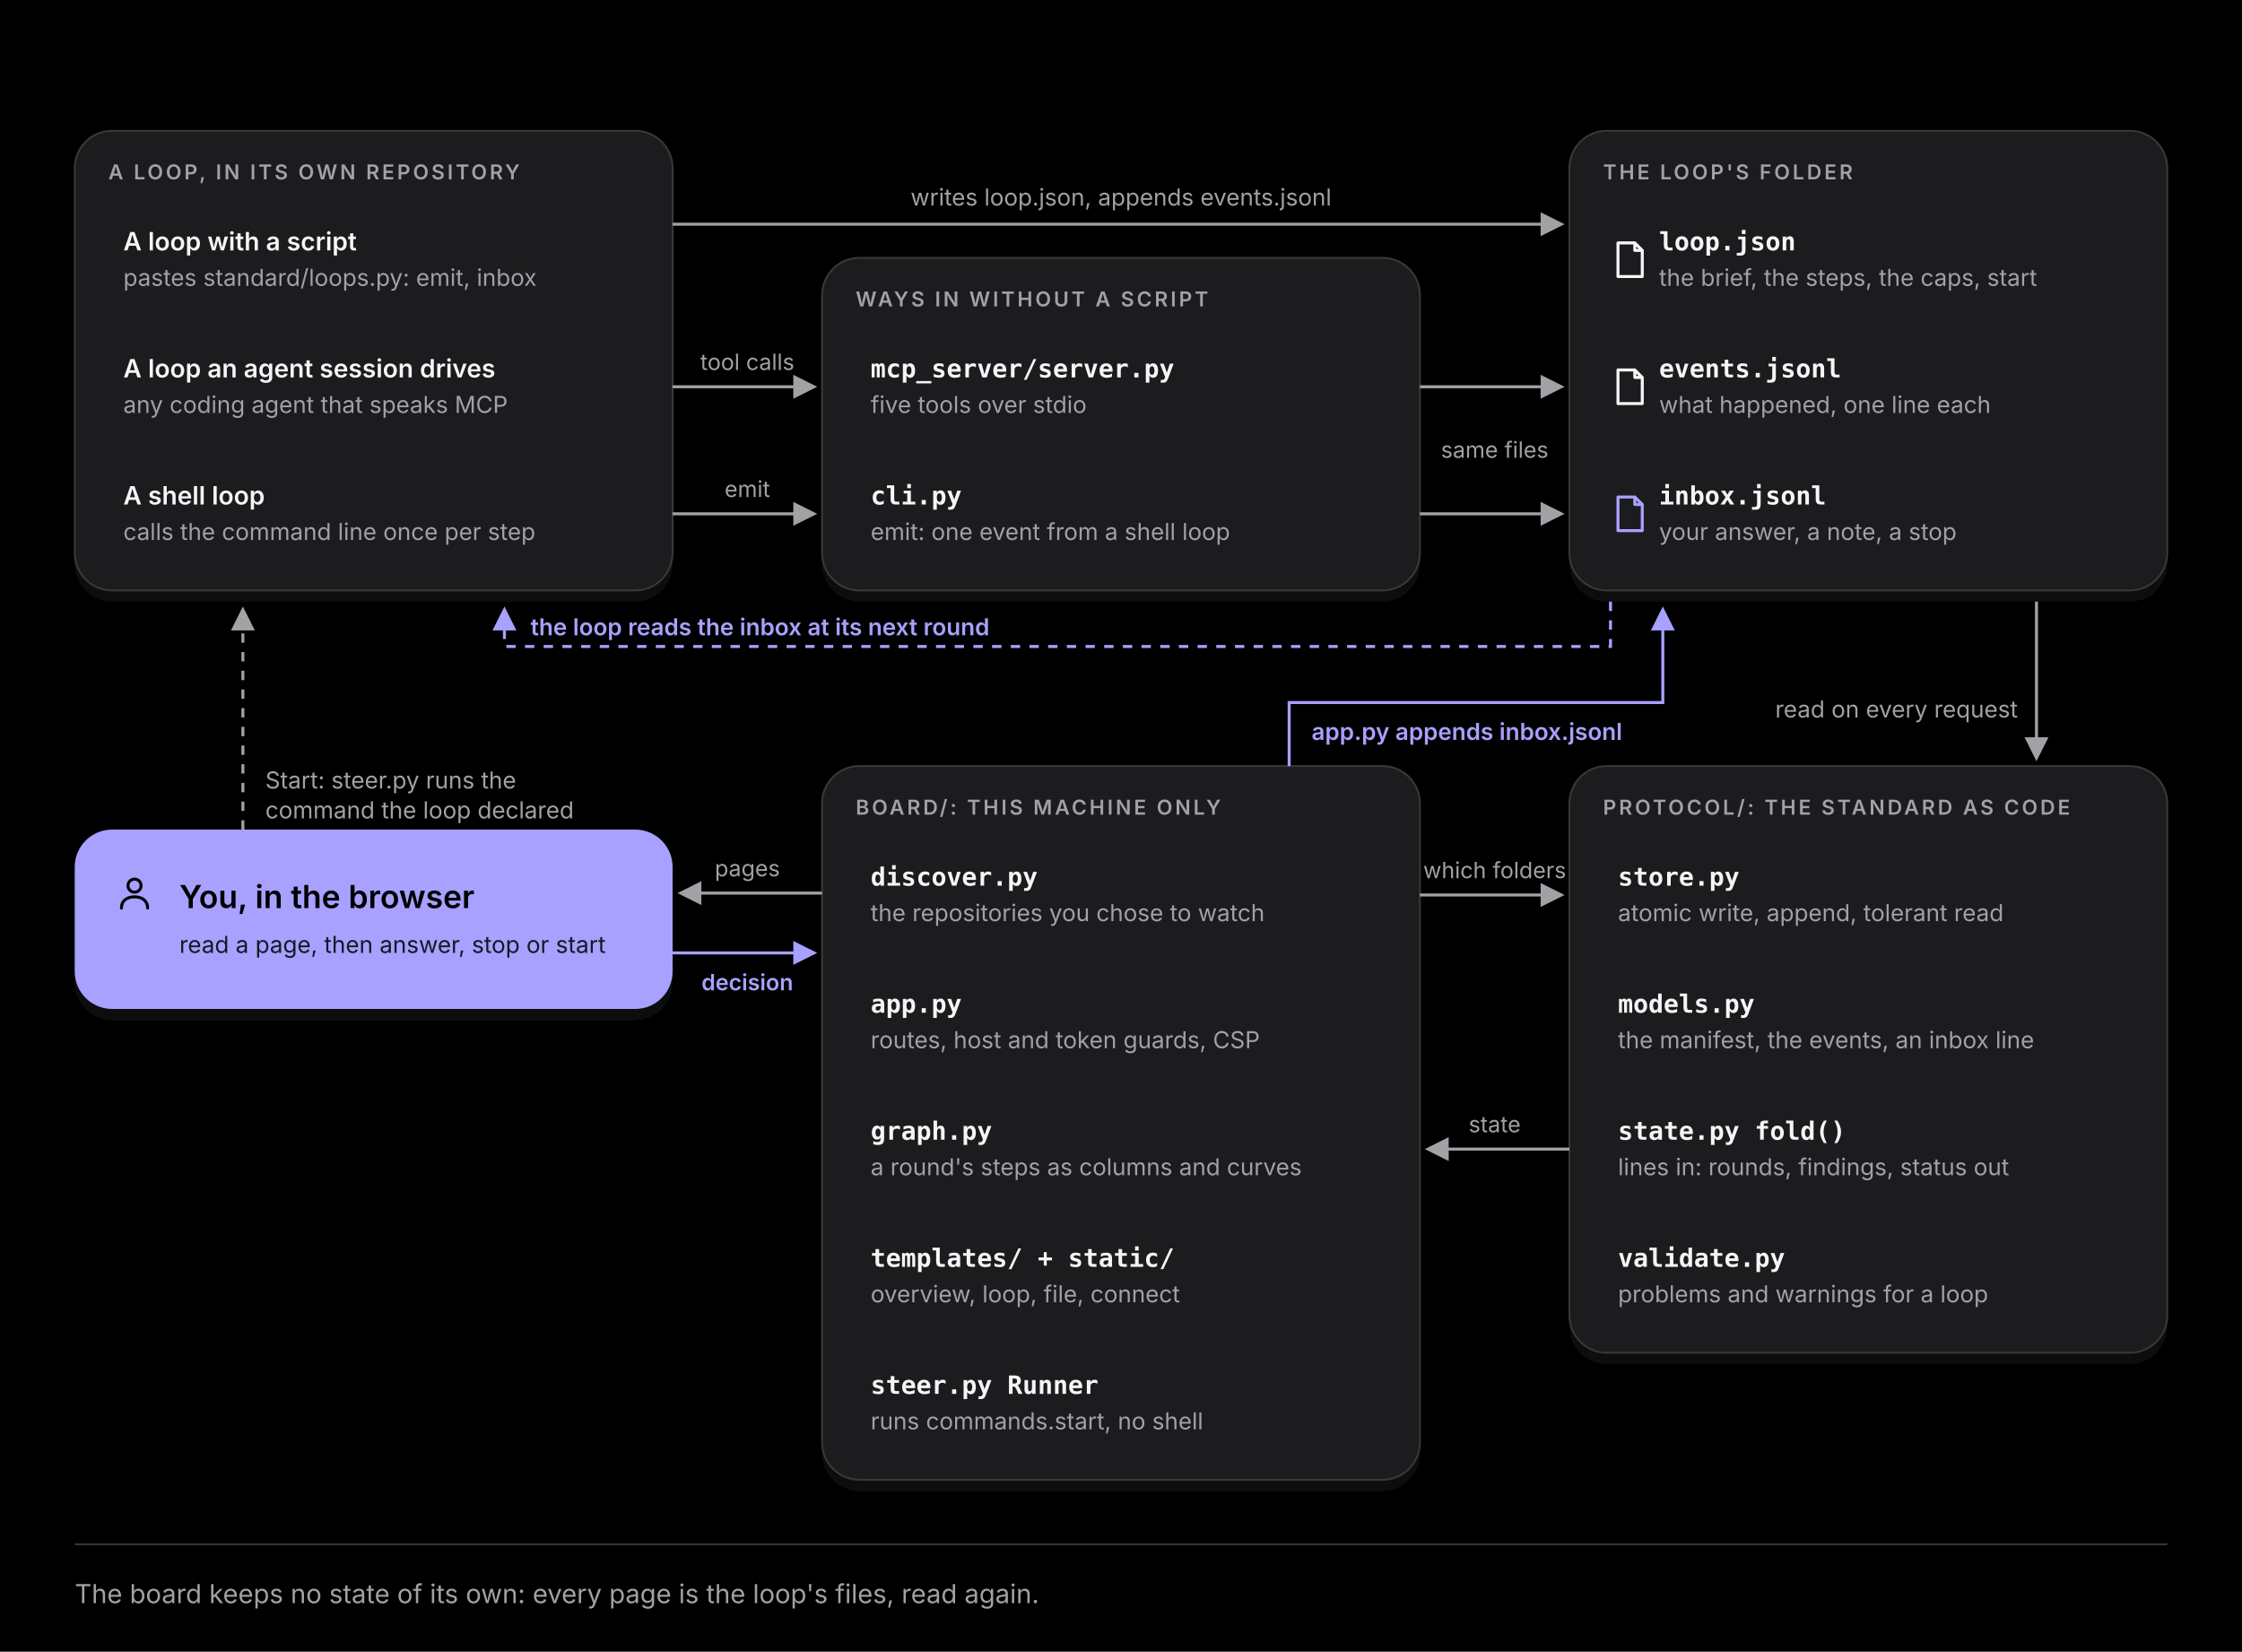
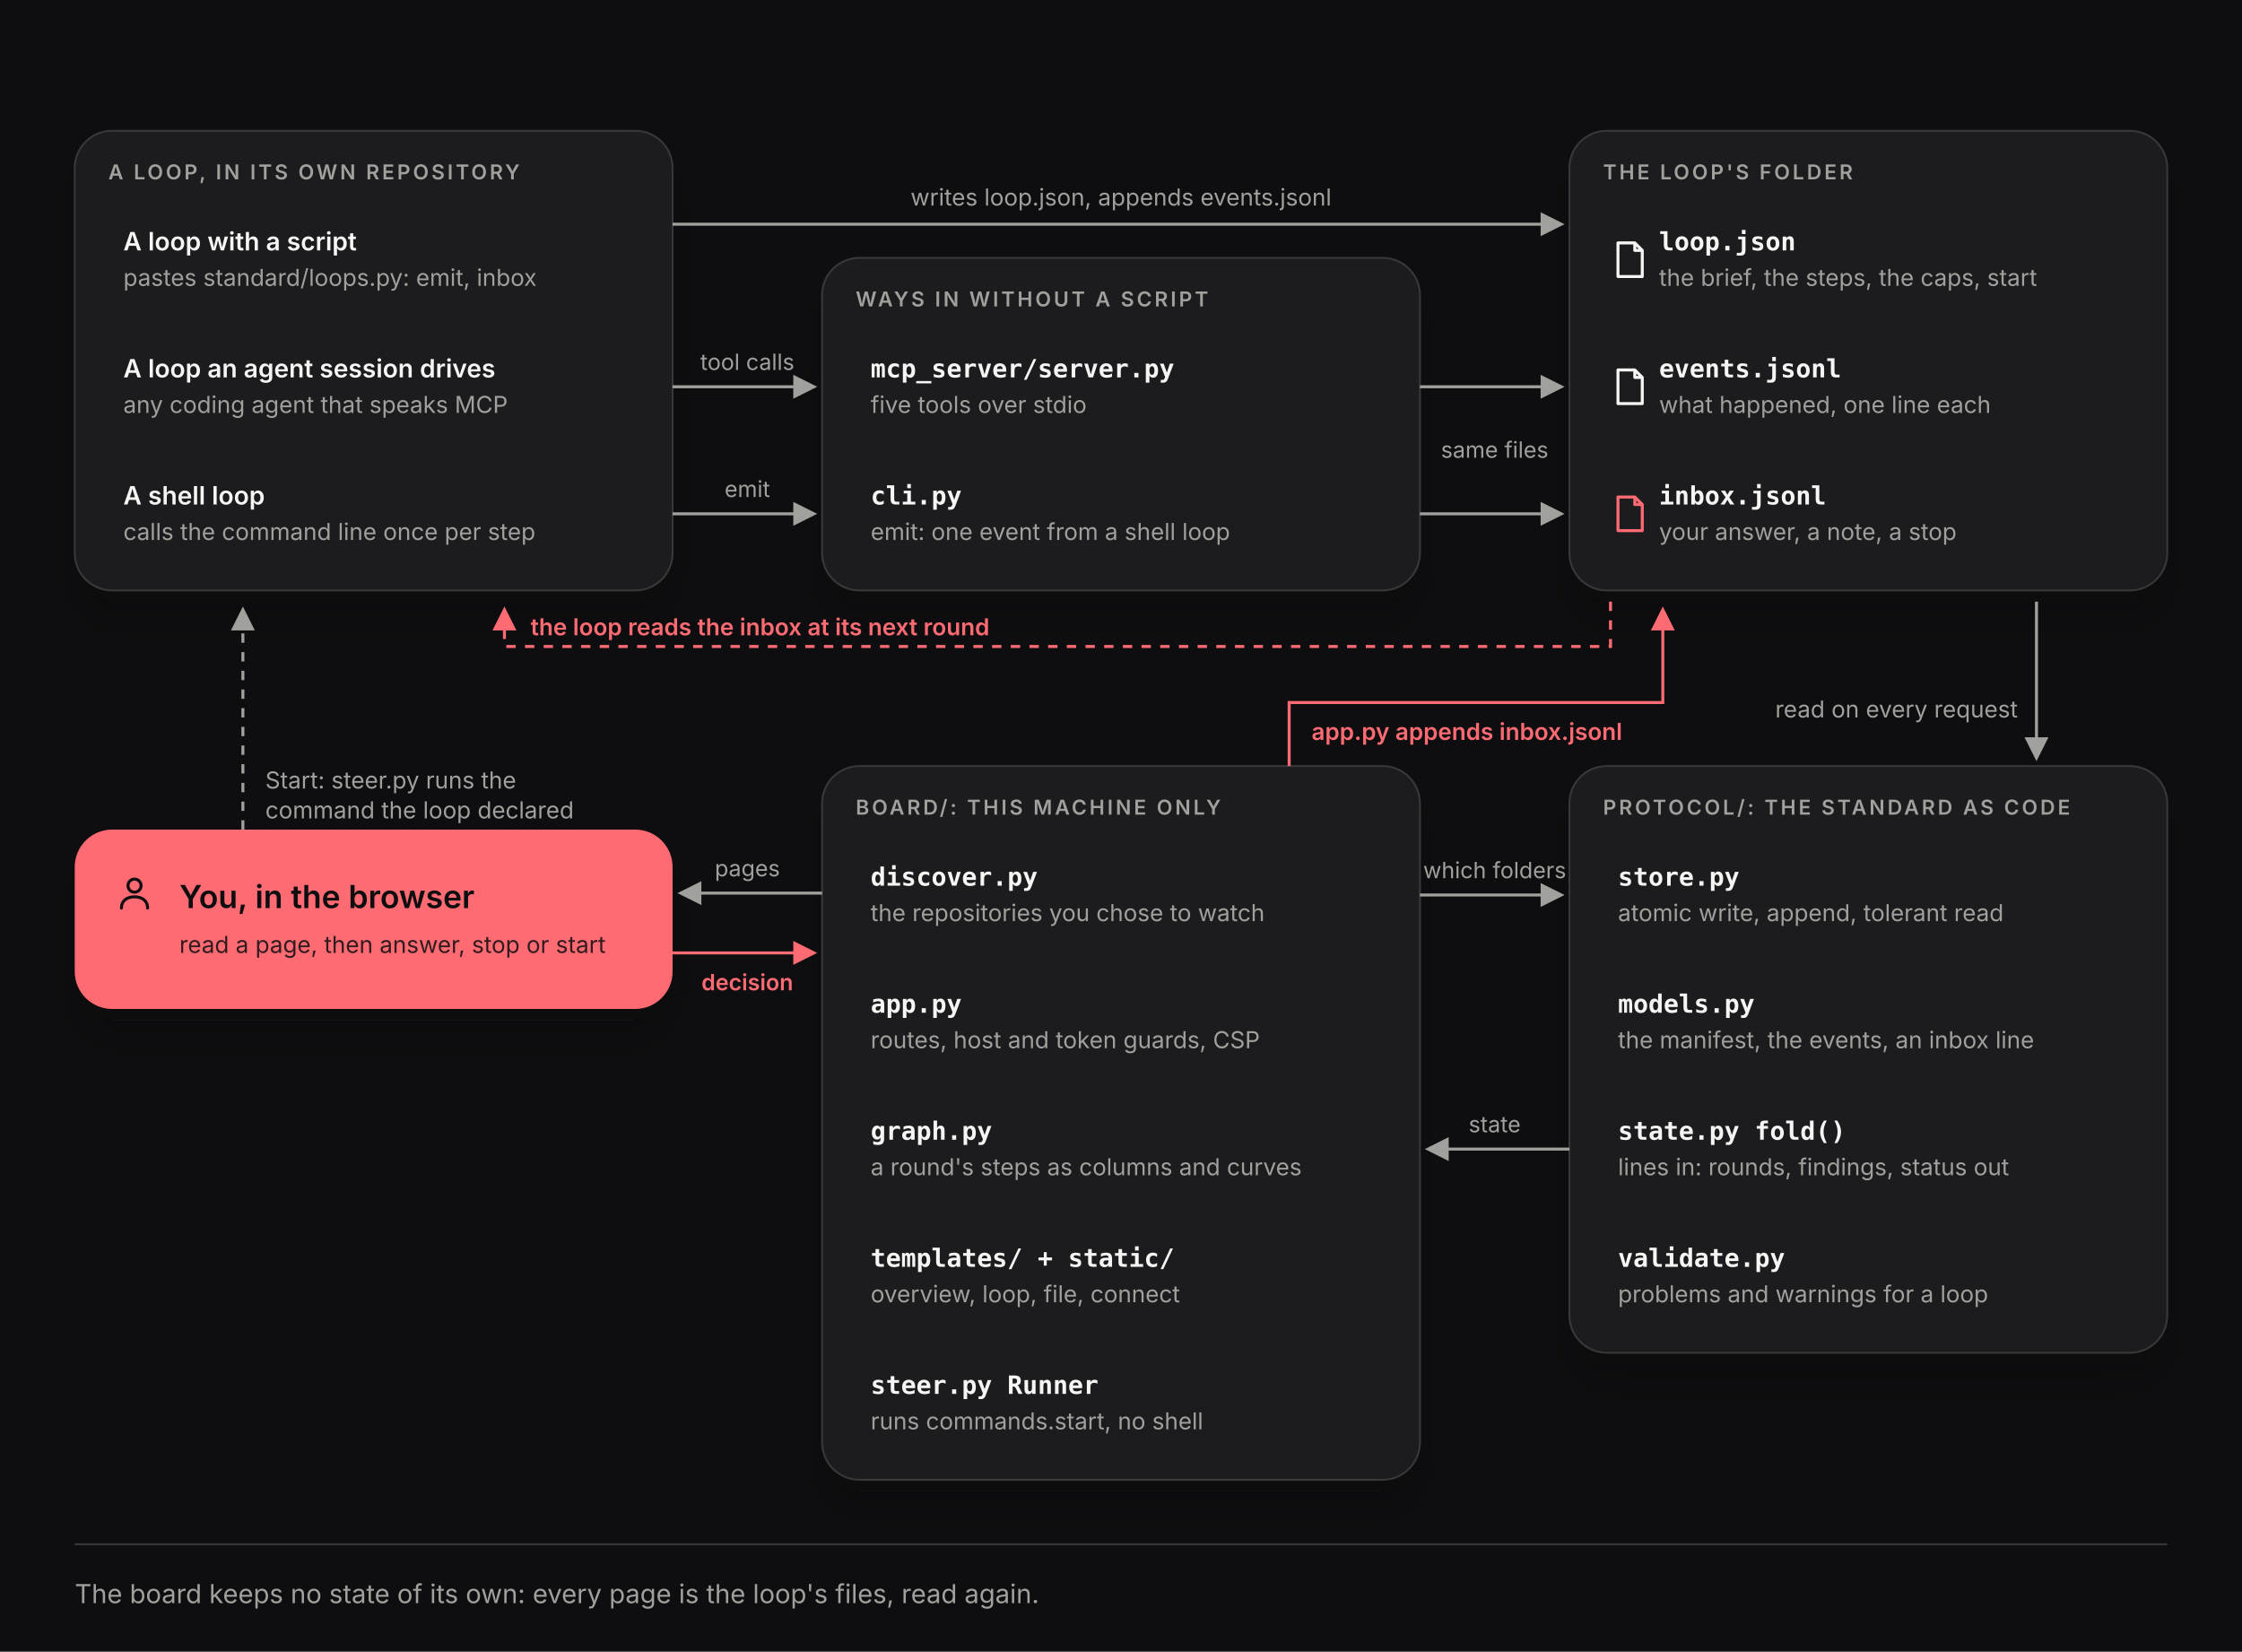
<svg xmlns="http://www.w3.org/2000/svg" width="1200" height="884" viewBox="0 0 1200 884" role="img" aria-label="The parts of Loopcaptain, file by file. A loop in its own repository writes loop.json and appends events.jsonl, either from a script that pastes the helper, or through the MCP server or the command line, which write the same files. The board finds the watched repositories, reads the folder through protocol/store.py on every request, folds the lines into a state in protocol/state.py and renders pages. You read a page and decide: an answer or a stop is appended to inbox.jsonl by app.py, which the loop reads at its next round, and Start runs the one command the loop declared.">
-   <rect width="1200" height="884" fill="#000000" />
+   <rect width="1200" height="884" fill="#0E0E10" />
  <defs>
    <marker id="tip" viewBox="0 0 8 8" refX="6.5" refY="4" markerWidth="8" markerHeight="8" orient="auto-start-reverse">
-       <path d="M0 0 L8 4 L0 8 z" fill="#A1A1A6" />
+       <path d="M0 0 L8 4 L0 8 z" fill="#A0A09C" />
    </marker>
    <marker id="tip-red" viewBox="0 0 8 8" refX="6.5" refY="4" markerWidth="8" markerHeight="8" orient="auto-start-reverse">
-       <path d="M0 0 L8 4 L0 8 z" fill="#A8A1FF" />
+       <path d="M0 0 L8 4 L0 8 z" fill="#FF6B73" />
    </marker>
    <filter id="lift" x="-10%" y="-10%" width="120%" height="130%">
      <feDropShadow dx="0" dy="10" stdDeviation="9" flood-color="#000000" flood-opacity="0.16" />
    </filter>
  </defs>
  <g font-family="Inter Tight, Inter, ui-sans-serif, -apple-system, Segoe UI, Helvetica, Arial, sans-serif">
    <rect x="40" y="76" width="320" height="246" rx="20" fill="#0A0A0B" filter="url(#lift)" />
-     <rect x="40" y="70" width="320" height="246" rx="20" fill="#1C1C1E" stroke="#38383A" />
-     <text x="58" y="96" font-size="11" font-weight="600" fill="#A1A1A6" letter-spacing="1.4">A LOOP, IN ITS OWN REPOSITORY</text>
-     <rect x="52" y="110" width="-22.8" height="58" rx="12" fill="#1C1C1E" stroke="#38383A" stroke-width="1.2" />
-     <text x="66" y="134" font-size="13.5" font-weight="600" fill="#F5F5F7" font-family="Inter Tight, Inter, ui-sans-serif, -apple-system, Segoe UI, Helvetica, Arial, sans-serif">A loop with a script</text>
-     <text x="66" y="153" font-size="12.5" font-weight="400" fill="#A1A1A6">pastes standard/loops.py: emit, inbox</text>
-     <rect x="52" y="178" width="-22.8" height="58" rx="12" fill="#1C1C1E" stroke="#38383A" stroke-width="1.2" />
-     <text x="66" y="202" font-size="13.5" font-weight="600" fill="#F5F5F7" font-family="Inter Tight, Inter, ui-sans-serif, -apple-system, Segoe UI, Helvetica, Arial, sans-serif">A loop an agent session drives</text>
-     <text x="66" y="221" font-size="12.5" font-weight="400" fill="#A1A1A6">any coding agent that speaks MCP</text>
-     <rect x="52" y="246" width="-22.8" height="58" rx="12" fill="#1C1C1E" stroke="#38383A" stroke-width="1.2" />
-     <text x="66" y="270" font-size="13.5" font-weight="600" fill="#F5F5F7" font-family="Inter Tight, Inter, ui-sans-serif, -apple-system, Segoe UI, Helvetica, Arial, sans-serif">A shell loop</text>
-     <text x="66" y="289" font-size="12.5" font-weight="400" fill="#A1A1A6">calls the command line once per step</text>
+     <rect x="40" y="70" width="320" height="246" rx="20" fill="#1C1C1F" stroke="#38383A" />
+     <text x="58" y="96" font-size="11" font-weight="600" fill="#A0A09C" letter-spacing="1.4">A LOOP, IN ITS OWN REPOSITORY</text>
+     <rect x="52" y="110" width="-22.8" height="58" rx="12" fill="#1C1C1F" stroke="#38383A" stroke-width="1.2" />
+     <text x="66" y="134" font-size="13.5" font-weight="600" fill="#F5F5F3" font-family="Inter Tight, Inter, ui-sans-serif, -apple-system, Segoe UI, Helvetica, Arial, sans-serif">A loop with a script</text>
+     <text x="66" y="153" font-size="12.5" font-weight="400" fill="#A0A09C">pastes standard/loops.py: emit, inbox</text>
+     <rect x="52" y="178" width="-22.8" height="58" rx="12" fill="#1C1C1F" stroke="#38383A" stroke-width="1.2" />
+     <text x="66" y="202" font-size="13.5" font-weight="600" fill="#F5F5F3" font-family="Inter Tight, Inter, ui-sans-serif, -apple-system, Segoe UI, Helvetica, Arial, sans-serif">A loop an agent session drives</text>
+     <text x="66" y="221" font-size="12.5" font-weight="400" fill="#A0A09C">any coding agent that speaks MCP</text>
+     <rect x="52" y="246" width="-22.8" height="58" rx="12" fill="#1C1C1F" stroke="#38383A" stroke-width="1.2" />
+     <text x="66" y="270" font-size="13.5" font-weight="600" fill="#F5F5F3" font-family="Inter Tight, Inter, ui-sans-serif, -apple-system, Segoe UI, Helvetica, Arial, sans-serif">A shell loop</text>
+     <text x="66" y="289" font-size="12.5" font-weight="400" fill="#A0A09C">calls the command line once per step</text>
    <rect x="440" y="144" width="320" height="178" rx="20" fill="#0A0A0B" filter="url(#lift)" />
-     <rect x="440" y="138" width="320" height="178" rx="20" fill="#1C1C1E" stroke="#38383A" />
-     <text x="458" y="164" font-size="11" font-weight="600" fill="#A1A1A6" letter-spacing="1.4">WAYS IN WITHOUT A SCRIPT</text>
-     <rect x="452" y="178" width="-22.8" height="58" rx="12" fill="#1C1C1E" stroke="#38383A" stroke-width="1.2" />
-     <text x="466" y="202" font-size="13.5" font-weight="600" fill="#F5F5F7" font-family="ui-monospace, SF Mono, Menlo, monospace">mcp_server/server.py</text>
-     <text x="466" y="221" font-size="12.5" font-weight="400" fill="#A1A1A6">five tools over stdio</text>
-     <rect x="452" y="246" width="-22.8" height="58" rx="12" fill="#1C1C1E" stroke="#38383A" stroke-width="1.2" />
-     <text x="466" y="270" font-size="13.5" font-weight="600" fill="#F5F5F7" font-family="ui-monospace, SF Mono, Menlo, monospace">cli.py</text>
-     <text x="466" y="289" font-size="12.5" font-weight="400" fill="#A1A1A6">emit: one event from a shell loop</text>
+     <rect x="440" y="138" width="320" height="178" rx="20" fill="#1C1C1F" stroke="#38383A" />
+     <text x="458" y="164" font-size="11" font-weight="600" fill="#A0A09C" letter-spacing="1.4">WAYS IN WITHOUT A SCRIPT</text>
+     <rect x="452" y="178" width="-22.8" height="58" rx="12" fill="#1C1C1F" stroke="#38383A" stroke-width="1.2" />
+     <text x="466" y="202" font-size="13.5" font-weight="600" fill="#F5F5F3" font-family="ui-monospace, SF Mono, Menlo, monospace">mcp_server/server.py</text>
+     <text x="466" y="221" font-size="12.5" font-weight="400" fill="#A0A09C">five tools over stdio</text>
+     <rect x="452" y="246" width="-22.8" height="58" rx="12" fill="#1C1C1F" stroke="#38383A" stroke-width="1.2" />
+     <text x="466" y="270" font-size="13.5" font-weight="600" fill="#F5F5F3" font-family="ui-monospace, SF Mono, Menlo, monospace">cli.py</text>
+     <text x="466" y="289" font-size="12.5" font-weight="400" fill="#A0A09C">emit: one event from a shell loop</text>
    <rect x="840" y="76" width="320" height="246" rx="20" fill="#0A0A0B" filter="url(#lift)" />
-     <rect x="840" y="70" width="320" height="246" rx="20" fill="#1C1C1E" stroke="#38383A" />
-     <text x="858" y="96" font-size="11" font-weight="600" fill="#A1A1A6" letter-spacing="1.4">THE LOOP'S FOLDER</text>
-     <rect x="852" y="110" width="-22.8" height="58" rx="12" fill="#1C1C1E" stroke="#38383A" stroke-width="1.2" />
-     <g transform="translate(860 127)" fill="none" stroke="#F5F5F7" stroke-width="1.6" stroke-linecap="round" stroke-linejoin="round">
+     <rect x="840" y="70" width="320" height="246" rx="20" fill="#1C1C1F" stroke="#38383A" />
+     <text x="858" y="96" font-size="11" font-weight="600" fill="#A0A09C" letter-spacing="1.4">THE LOOP'S FOLDER</text>
+     <rect x="852" y="110" width="-22.8" height="58" rx="12" fill="#1C1C1F" stroke="#38383A" stroke-width="1.2" />
+     <g transform="translate(860 127)" fill="none" stroke="#F5F5F3" stroke-width="1.6" stroke-linecap="round" stroke-linejoin="round">
      <path d="M6 3h9l4 4v14H6z M15 3v4h4" />
    </g>
-     <text x="888" y="134" font-size="13.5" font-weight="600" fill="#F5F5F7" font-family="ui-monospace, SF Mono, Menlo, monospace">loop.json</text>
-     <text x="888" y="153" font-size="12.5" font-weight="400" fill="#A1A1A6">the brief, the steps, the caps, start</text>
-     <rect x="852" y="178" width="-22.8" height="58" rx="12" fill="#1C1C1E" stroke="#38383A" stroke-width="1.2" />
-     <g transform="translate(860 195)" fill="none" stroke="#F5F5F7" stroke-width="1.6" stroke-linecap="round" stroke-linejoin="round">
+     <text x="888" y="134" font-size="13.5" font-weight="600" fill="#F5F5F3" font-family="ui-monospace, SF Mono, Menlo, monospace">loop.json</text>
+     <text x="888" y="153" font-size="12.5" font-weight="400" fill="#A0A09C">the brief, the steps, the caps, start</text>
+     <rect x="852" y="178" width="-22.8" height="58" rx="12" fill="#1C1C1F" stroke="#38383A" stroke-width="1.2" />
+     <g transform="translate(860 195)" fill="none" stroke="#F5F5F3" stroke-width="1.6" stroke-linecap="round" stroke-linejoin="round">
      <path d="M6 3h9l4 4v14H6z M15 3v4h4" />
    </g>
-     <text x="888" y="202" font-size="13.5" font-weight="600" fill="#F5F5F7" font-family="ui-monospace, SF Mono, Menlo, monospace">events.jsonl</text>
-     <text x="888" y="221" font-size="12.5" font-weight="400" fill="#A1A1A6">what happened, one line each</text>
-     <rect x="852" y="246" width="-22.8" height="58" rx="12" fill="#1C1C1E" stroke="#38383A" stroke-width="1.2" />
-     <g transform="translate(860 263)" fill="none" stroke="#A8A1FF" stroke-width="1.6" stroke-linecap="round" stroke-linejoin="round">
+     <text x="888" y="202" font-size="13.5" font-weight="600" fill="#F5F5F3" font-family="ui-monospace, SF Mono, Menlo, monospace">events.jsonl</text>
+     <text x="888" y="221" font-size="12.5" font-weight="400" fill="#A0A09C">what happened, one line each</text>
+     <rect x="852" y="246" width="-22.8" height="58" rx="12" fill="#1C1C1F" stroke="#38383A" stroke-width="1.2" />
+     <g transform="translate(860 263)" fill="none" stroke="#FF6B73" stroke-width="1.6" stroke-linecap="round" stroke-linejoin="round">
      <path d="M6 3h9l4 4v14H6z M15 3v4h4" />
    </g>
-     <text x="888" y="270" font-size="13.5" font-weight="600" fill="#F5F5F7" font-family="ui-monospace, SF Mono, Menlo, monospace">inbox.jsonl</text>
-     <text x="888" y="289" font-size="12.5" font-weight="400" fill="#A1A1A6">your answer, a note, a stop</text>
+     <text x="888" y="270" font-size="13.5" font-weight="600" fill="#F5F5F3" font-family="ui-monospace, SF Mono, Menlo, monospace">inbox.jsonl</text>
+     <text x="888" y="289" font-size="12.5" font-weight="400" fill="#A0A09C">your answer, a note, a stop</text>
    <rect x="840" y="416" width="320" height="314" rx="20" fill="#0A0A0B" filter="url(#lift)" />
-     <rect x="840" y="410" width="320" height="314" rx="20" fill="#1C1C1E" stroke="#38383A" />
-     <text x="858" y="436" font-size="11" font-weight="600" fill="#A1A1A6" letter-spacing="1.4">PROTOCOL/: THE STANDARD AS CODE</text>
-     <rect x="852" y="450" width="-22.8" height="58" rx="12" fill="#1C1C1E" stroke="#38383A" stroke-width="1.2" />
-     <text x="866" y="474" font-size="13.5" font-weight="600" fill="#F5F5F7" font-family="ui-monospace, SF Mono, Menlo, monospace">store.py</text>
-     <text x="866" y="493" font-size="12.5" font-weight="400" fill="#A1A1A6">atomic write, append, tolerant read</text>
-     <rect x="852" y="518" width="-22.8" height="58" rx="12" fill="#1C1C1E" stroke="#38383A" stroke-width="1.2" />
-     <text x="866" y="542" font-size="13.5" font-weight="600" fill="#F5F5F7" font-family="ui-monospace, SF Mono, Menlo, monospace">models.py</text>
-     <text x="866" y="561" font-size="12.5" font-weight="400" fill="#A1A1A6">the manifest, the events, an inbox line</text>
-     <rect x="852" y="586" width="-22" height="58" rx="12" fill="#1C1C1E" stroke="#A8A1FF" stroke-width="2" />
-     <text x="866" y="610" font-size="13.5" font-weight="600" fill="#F5F5F7" font-family="ui-monospace, SF Mono, Menlo, monospace">state.py  fold()</text>
-     <text x="866" y="629" font-size="12.5" font-weight="400" fill="#A1A1A6">lines in: rounds, findings, status out</text>
-     <rect x="852" y="654" width="-22.8" height="58" rx="12" fill="#1C1C1E" stroke="#38383A" stroke-width="1.2" />
-     <text x="866" y="678" font-size="13.5" font-weight="600" fill="#F5F5F7" font-family="ui-monospace, SF Mono, Menlo, monospace">validate.py</text>
-     <text x="866" y="697" font-size="12.5" font-weight="400" fill="#A1A1A6">problems and warnings for a loop</text>
+     <rect x="840" y="410" width="320" height="314" rx="20" fill="#1C1C1F" stroke="#38383A" />
+     <text x="858" y="436" font-size="11" font-weight="600" fill="#A0A09C" letter-spacing="1.4">PROTOCOL/: THE STANDARD AS CODE</text>
+     <rect x="852" y="450" width="-22.8" height="58" rx="12" fill="#1C1C1F" stroke="#38383A" stroke-width="1.2" />
+     <text x="866" y="474" font-size="13.5" font-weight="600" fill="#F5F5F3" font-family="ui-monospace, SF Mono, Menlo, monospace">store.py</text>
+     <text x="866" y="493" font-size="12.5" font-weight="400" fill="#A0A09C">atomic write, append, tolerant read</text>
+     <rect x="852" y="518" width="-22.8" height="58" rx="12" fill="#1C1C1F" stroke="#38383A" stroke-width="1.2" />
+     <text x="866" y="542" font-size="13.5" font-weight="600" fill="#F5F5F3" font-family="ui-monospace, SF Mono, Menlo, monospace">models.py</text>
+     <text x="866" y="561" font-size="12.5" font-weight="400" fill="#A0A09C">the manifest, the events, an inbox line</text>
+     <rect x="852" y="586" width="-22" height="58" rx="12" fill="#1C1C1F" stroke="#FF6B73" stroke-width="2" />
+     <text x="866" y="610" font-size="13.5" font-weight="600" fill="#F5F5F3" font-family="ui-monospace, SF Mono, Menlo, monospace">state.py  fold()</text>
+     <text x="866" y="629" font-size="12.5" font-weight="400" fill="#A0A09C">lines in: rounds, findings, status out</text>
+     <rect x="852" y="654" width="-22.8" height="58" rx="12" fill="#1C1C1F" stroke="#38383A" stroke-width="1.2" />
+     <text x="866" y="678" font-size="13.5" font-weight="600" fill="#F5F5F3" font-family="ui-monospace, SF Mono, Menlo, monospace">validate.py</text>
+     <text x="866" y="697" font-size="12.5" font-weight="400" fill="#A0A09C">problems and warnings for a loop</text>
    <rect x="440" y="416" width="320" height="382" rx="20" fill="#0A0A0B" filter="url(#lift)" />
-     <rect x="440" y="410" width="320" height="382" rx="20" fill="#1C1C1E" stroke="#38383A" />
-     <text x="458" y="436" font-size="11" font-weight="600" fill="#A1A1A6" letter-spacing="1.4">BOARD/: THIS MACHINE ONLY</text>
-     <rect x="452" y="450" width="-22.8" height="58" rx="12" fill="#1C1C1E" stroke="#38383A" stroke-width="1.2" />
-     <text x="466" y="474" font-size="13.5" font-weight="600" fill="#F5F5F7" font-family="ui-monospace, SF Mono, Menlo, monospace">discover.py</text>
-     <text x="466" y="493" font-size="12.5" font-weight="400" fill="#A1A1A6">the repositories you chose to watch</text>
-     <rect x="452" y="518" width="-22" height="58" rx="12" fill="#1C1C1E" stroke="#A8A1FF" stroke-width="2" />
-     <text x="466" y="542" font-size="13.5" font-weight="600" fill="#F5F5F7" font-family="ui-monospace, SF Mono, Menlo, monospace">app.py</text>
-     <text x="466" y="561" font-size="12.5" font-weight="400" fill="#A1A1A6">routes, host and token guards, CSP</text>
-     <rect x="452" y="586" width="-22.8" height="58" rx="12" fill="#1C1C1E" stroke="#38383A" stroke-width="1.2" />
-     <text x="466" y="610" font-size="13.5" font-weight="600" fill="#F5F5F7" font-family="ui-monospace, SF Mono, Menlo, monospace">graph.py</text>
-     <text x="466" y="629" font-size="12.5" font-weight="400" fill="#A1A1A6">a round's steps as columns and curves</text>
-     <rect x="452" y="654" width="-22.8" height="58" rx="12" fill="#1C1C1E" stroke="#38383A" stroke-width="1.2" />
-     <text x="466" y="678" font-size="13.5" font-weight="600" fill="#F5F5F7" font-family="ui-monospace, SF Mono, Menlo, monospace">templates/ + static/</text>
-     <text x="466" y="697" font-size="12.5" font-weight="400" fill="#A1A1A6">overview, loop, file, connect</text>
-     <rect x="452" y="722" width="-22.8" height="58" rx="12" fill="#1C1C1E" stroke="#38383A" stroke-width="1.2" />
-     <text x="466" y="746" font-size="13.5" font-weight="600" fill="#F5F5F7" font-family="ui-monospace, SF Mono, Menlo, monospace">steer.py  Runner</text>
-     <text x="466" y="765" font-size="12.5" font-weight="400" fill="#A1A1A6">runs commands.start, no shell</text>
+     <rect x="440" y="410" width="320" height="382" rx="20" fill="#1C1C1F" stroke="#38383A" />
+     <text x="458" y="436" font-size="11" font-weight="600" fill="#A0A09C" letter-spacing="1.4">BOARD/: THIS MACHINE ONLY</text>
+     <rect x="452" y="450" width="-22.8" height="58" rx="12" fill="#1C1C1F" stroke="#38383A" stroke-width="1.2" />
+     <text x="466" y="474" font-size="13.5" font-weight="600" fill="#F5F5F3" font-family="ui-monospace, SF Mono, Menlo, monospace">discover.py</text>
+     <text x="466" y="493" font-size="12.5" font-weight="400" fill="#A0A09C">the repositories you chose to watch</text>
+     <rect x="452" y="518" width="-22" height="58" rx="12" fill="#1C1C1F" stroke="#FF6B73" stroke-width="2" />
+     <text x="466" y="542" font-size="13.5" font-weight="600" fill="#F5F5F3" font-family="ui-monospace, SF Mono, Menlo, monospace">app.py</text>
+     <text x="466" y="561" font-size="12.5" font-weight="400" fill="#A0A09C">routes, host and token guards, CSP</text>
+     <rect x="452" y="586" width="-22.8" height="58" rx="12" fill="#1C1C1F" stroke="#38383A" stroke-width="1.2" />
+     <text x="466" y="610" font-size="13.5" font-weight="600" fill="#F5F5F3" font-family="ui-monospace, SF Mono, Menlo, monospace">graph.py</text>
+     <text x="466" y="629" font-size="12.5" font-weight="400" fill="#A0A09C">a round's steps as columns and curves</text>
+     <rect x="452" y="654" width="-22.8" height="58" rx="12" fill="#1C1C1F" stroke="#38383A" stroke-width="1.2" />
+     <text x="466" y="678" font-size="13.5" font-weight="600" fill="#F5F5F3" font-family="ui-monospace, SF Mono, Menlo, monospace">templates/ + static/</text>
+     <text x="466" y="697" font-size="12.5" font-weight="400" fill="#A0A09C">overview, loop, file, connect</text>
+     <rect x="452" y="722" width="-22.8" height="58" rx="12" fill="#1C1C1F" stroke="#38383A" stroke-width="1.2" />
+     <text x="466" y="746" font-size="13.5" font-weight="600" fill="#F5F5F3" font-family="ui-monospace, SF Mono, Menlo, monospace">steer.py  Runner</text>
+     <text x="466" y="765" font-size="12.5" font-weight="400" fill="#A0A09C">runs commands.start, no shell</text>
    <rect x="40" y="450" width="320" height="96" rx="20" fill="#0A0A0B" filter="url(#lift)" />
-     <rect x="40" y="444" width="320" height="96" rx="20" fill="#A8A1FF" />
-     <g transform="translate(60 466)" fill="none" stroke="#000000" stroke-width="1.6" stroke-linecap="round" stroke-linejoin="round">
+     <rect x="40" y="444" width="320" height="96" rx="20" fill="#FF6B73" />
+     <g transform="translate(60 466)" fill="none" stroke="#0E0E10" stroke-width="1.6" stroke-linecap="round" stroke-linejoin="round">
      <circle cx="12" cy="8" r="3.5" />
      <path d="M5 20c0-4 3-6 7-6s7 2 7 6" />
    </g>
-     <text x="96" y="486" font-size="17" font-weight="600" fill="#000000">You, in the browser</text>
-     <text x="96" y="510" font-size="12.5" font-weight="400" fill="#000000" fill-opacity="0.85">read a page, then answer, stop or start</text>
-     <path d="M 360 120 H 835" fill="none" stroke="#A1A1A6" stroke-width="1.6" marker-end="url(#tip)" />
-     <text x="600" y="110" font-size="12.5" font-weight="400" fill="#A1A1A6" text-anchor="middle">writes loop.json, appends events.jsonl</text>
-     <path d="M 360 207 H 435" fill="none" stroke="#A1A1A6" stroke-width="1.6" marker-end="url(#tip)" />
-     <text x="400" y="198" font-size="12" font-weight="400" fill="#A1A1A6" text-anchor="middle">tool calls</text>
-     <path d="M 360 275 H 435" fill="none" stroke="#A1A1A6" stroke-width="1.6" marker-end="url(#tip)" />
-     <text x="400" y="266" font-size="12" font-weight="400" fill="#A1A1A6" text-anchor="middle">emit</text>
-     <path d="M 760 207 H 835" fill="none" stroke="#A1A1A6" stroke-width="1.6" marker-end="url(#tip)" />
-     <path d="M 760 275 H 835" fill="none" stroke="#A1A1A6" stroke-width="1.6" marker-end="url(#tip)" />
-     <text x="800" y="245" font-size="12" font-weight="400" fill="#A1A1A6" text-anchor="middle">same files</text>
-     <path d="M 1090 322 V 405" fill="none" stroke="#A1A1A6" stroke-width="1.6" marker-end="url(#tip)" />
-     <text x="1080" y="384" font-size="12.5" font-weight="400" fill="#A1A1A6" text-anchor="end">read on every request</text>
-     <path d="M 840 615 H 765" fill="none" stroke="#A1A1A6" stroke-width="1.6" marker-end="url(#tip)" />
-     <text x="800" y="606" font-size="12" font-weight="400" fill="#A1A1A6" text-anchor="middle">state</text>
-     <path d="M 760 479 H 835" fill="none" stroke="#A1A1A6" stroke-width="1.6" marker-end="url(#tip)" />
-     <text x="800" y="470" font-size="12" font-weight="400" fill="#A1A1A6" text-anchor="middle">which folders</text>
-     <path d="M 440 478 H 365" fill="none" stroke="#A1A1A6" stroke-width="1.6" marker-end="url(#tip)" />
-     <text x="400" y="469" font-size="12" font-weight="400" fill="#A1A1A6" text-anchor="middle">pages</text>
-     <path d="M 360 510 H 435" fill="none" stroke="#A8A1FF" stroke-width="1.6" marker-end="url(#tip-red)" />
-     <text x="400" y="530" font-size="12" font-weight="600" fill="#A8A1FF" text-anchor="middle">decision</text>
-     <path d="M 690 410 V 376 H 890 V 327" fill="none" stroke="#A8A1FF" stroke-width="1.6" marker-end="url(#tip-red)" />
-     <text x="702" y="396" font-size="12.5" font-weight="600" fill="#A8A1FF">app.py appends inbox.jsonl</text>
-     <path d="M 862 322 V 346 H 270 V 327" fill="none" stroke="#A8A1FF" stroke-width="1.6" stroke-dasharray="5 5" marker-end="url(#tip-red)" />
-     <text x="284" y="340" font-size="12.5" font-weight="600" fill="#A8A1FF">the loop reads the inbox at its next round</text>
-     <path d="M 130 444 V 327" fill="none" stroke="#A1A1A6" stroke-width="1.6" stroke-dasharray="5 5" marker-end="url(#tip)" />
-     <text x="142" y="422" font-size="12.5" font-weight="400" fill="#A1A1A6">Start: steer.py runs the</text>
-     <text x="142" y="438" font-size="12.5" font-weight="400" fill="#A1A1A6">command the loop declared</text>
+     <text x="96" y="486" font-size="17" font-weight="600" fill="#0E0E10">You, in the browser</text>
+     <text x="96" y="510" font-size="12.5" font-weight="400" fill="#0E0E10" fill-opacity="0.85">read a page, then answer, stop or start</text>
+     <path d="M 360 120 H 835" fill="none" stroke="#A0A09C" stroke-width="1.6" marker-end="url(#tip)" />
+     <text x="600" y="110" font-size="12.5" font-weight="400" fill="#A0A09C" text-anchor="middle">writes loop.json, appends events.jsonl</text>
+     <path d="M 360 207 H 435" fill="none" stroke="#A0A09C" stroke-width="1.6" marker-end="url(#tip)" />
+     <text x="400" y="198" font-size="12" font-weight="400" fill="#A0A09C" text-anchor="middle">tool calls</text>
+     <path d="M 360 275 H 435" fill="none" stroke="#A0A09C" stroke-width="1.6" marker-end="url(#tip)" />
+     <text x="400" y="266" font-size="12" font-weight="400" fill="#A0A09C" text-anchor="middle">emit</text>
+     <path d="M 760 207 H 835" fill="none" stroke="#A0A09C" stroke-width="1.6" marker-end="url(#tip)" />
+     <path d="M 760 275 H 835" fill="none" stroke="#A0A09C" stroke-width="1.6" marker-end="url(#tip)" />
+     <text x="800" y="245" font-size="12" font-weight="400" fill="#A0A09C" text-anchor="middle">same files</text>
+     <path d="M 1090 322 V 405" fill="none" stroke="#A0A09C" stroke-width="1.6" marker-end="url(#tip)" />
+     <text x="1080" y="384" font-size="12.5" font-weight="400" fill="#A0A09C" text-anchor="end">read on every request</text>
+     <path d="M 840 615 H 765" fill="none" stroke="#A0A09C" stroke-width="1.6" marker-end="url(#tip)" />
+     <text x="800" y="606" font-size="12" font-weight="400" fill="#A0A09C" text-anchor="middle">state</text>
+     <path d="M 760 479 H 835" fill="none" stroke="#A0A09C" stroke-width="1.6" marker-end="url(#tip)" />
+     <text x="800" y="470" font-size="12" font-weight="400" fill="#A0A09C" text-anchor="middle">which folders</text>
+     <path d="M 440 478 H 365" fill="none" stroke="#A0A09C" stroke-width="1.6" marker-end="url(#tip)" />
+     <text x="400" y="469" font-size="12" font-weight="400" fill="#A0A09C" text-anchor="middle">pages</text>
+     <path d="M 360 510 H 435" fill="none" stroke="#FF6B73" stroke-width="1.6" marker-end="url(#tip-red)" />
+     <text x="400" y="530" font-size="12" font-weight="600" fill="#FF6B73" text-anchor="middle">decision</text>
+     <path d="M 690 410 V 376 H 890 V 327" fill="none" stroke="#FF6B73" stroke-width="1.6" marker-end="url(#tip-red)" />
+     <text x="702" y="396" font-size="12.5" font-weight="600" fill="#FF6B73">app.py appends inbox.jsonl</text>
+     <path d="M 862 322 V 346 H 270 V 327" fill="none" stroke="#FF6B73" stroke-width="1.6" stroke-dasharray="5 5" marker-end="url(#tip-red)" />
+     <text x="284" y="340" font-size="12.5" font-weight="600" fill="#FF6B73">the loop reads the inbox at its next round</text>
+     <path d="M 130 444 V 327" fill="none" stroke="#A0A09C" stroke-width="1.6" stroke-dasharray="5 5" marker-end="url(#tip)" />
+     <text x="142" y="422" font-size="12.5" font-weight="400" fill="#A0A09C">Start: steer.py runs the</text>
+     <text x="142" y="438" font-size="12.5" font-weight="400" fill="#A0A09C">command the loop declared</text>
    <rect x="40" y="826" width="1120" height="1" fill="#38383A" />
-     <text x="40" y="858" font-size="14" font-weight="400" fill="#A1A1A6">The board keeps no state of its own: every page is the loop's files, read again.</text>
+     <text x="40" y="858" font-size="14" font-weight="400" fill="#A0A09C">The board keeps no state of its own: every page is the loop's files, read again.</text>
  </g>
</svg>
